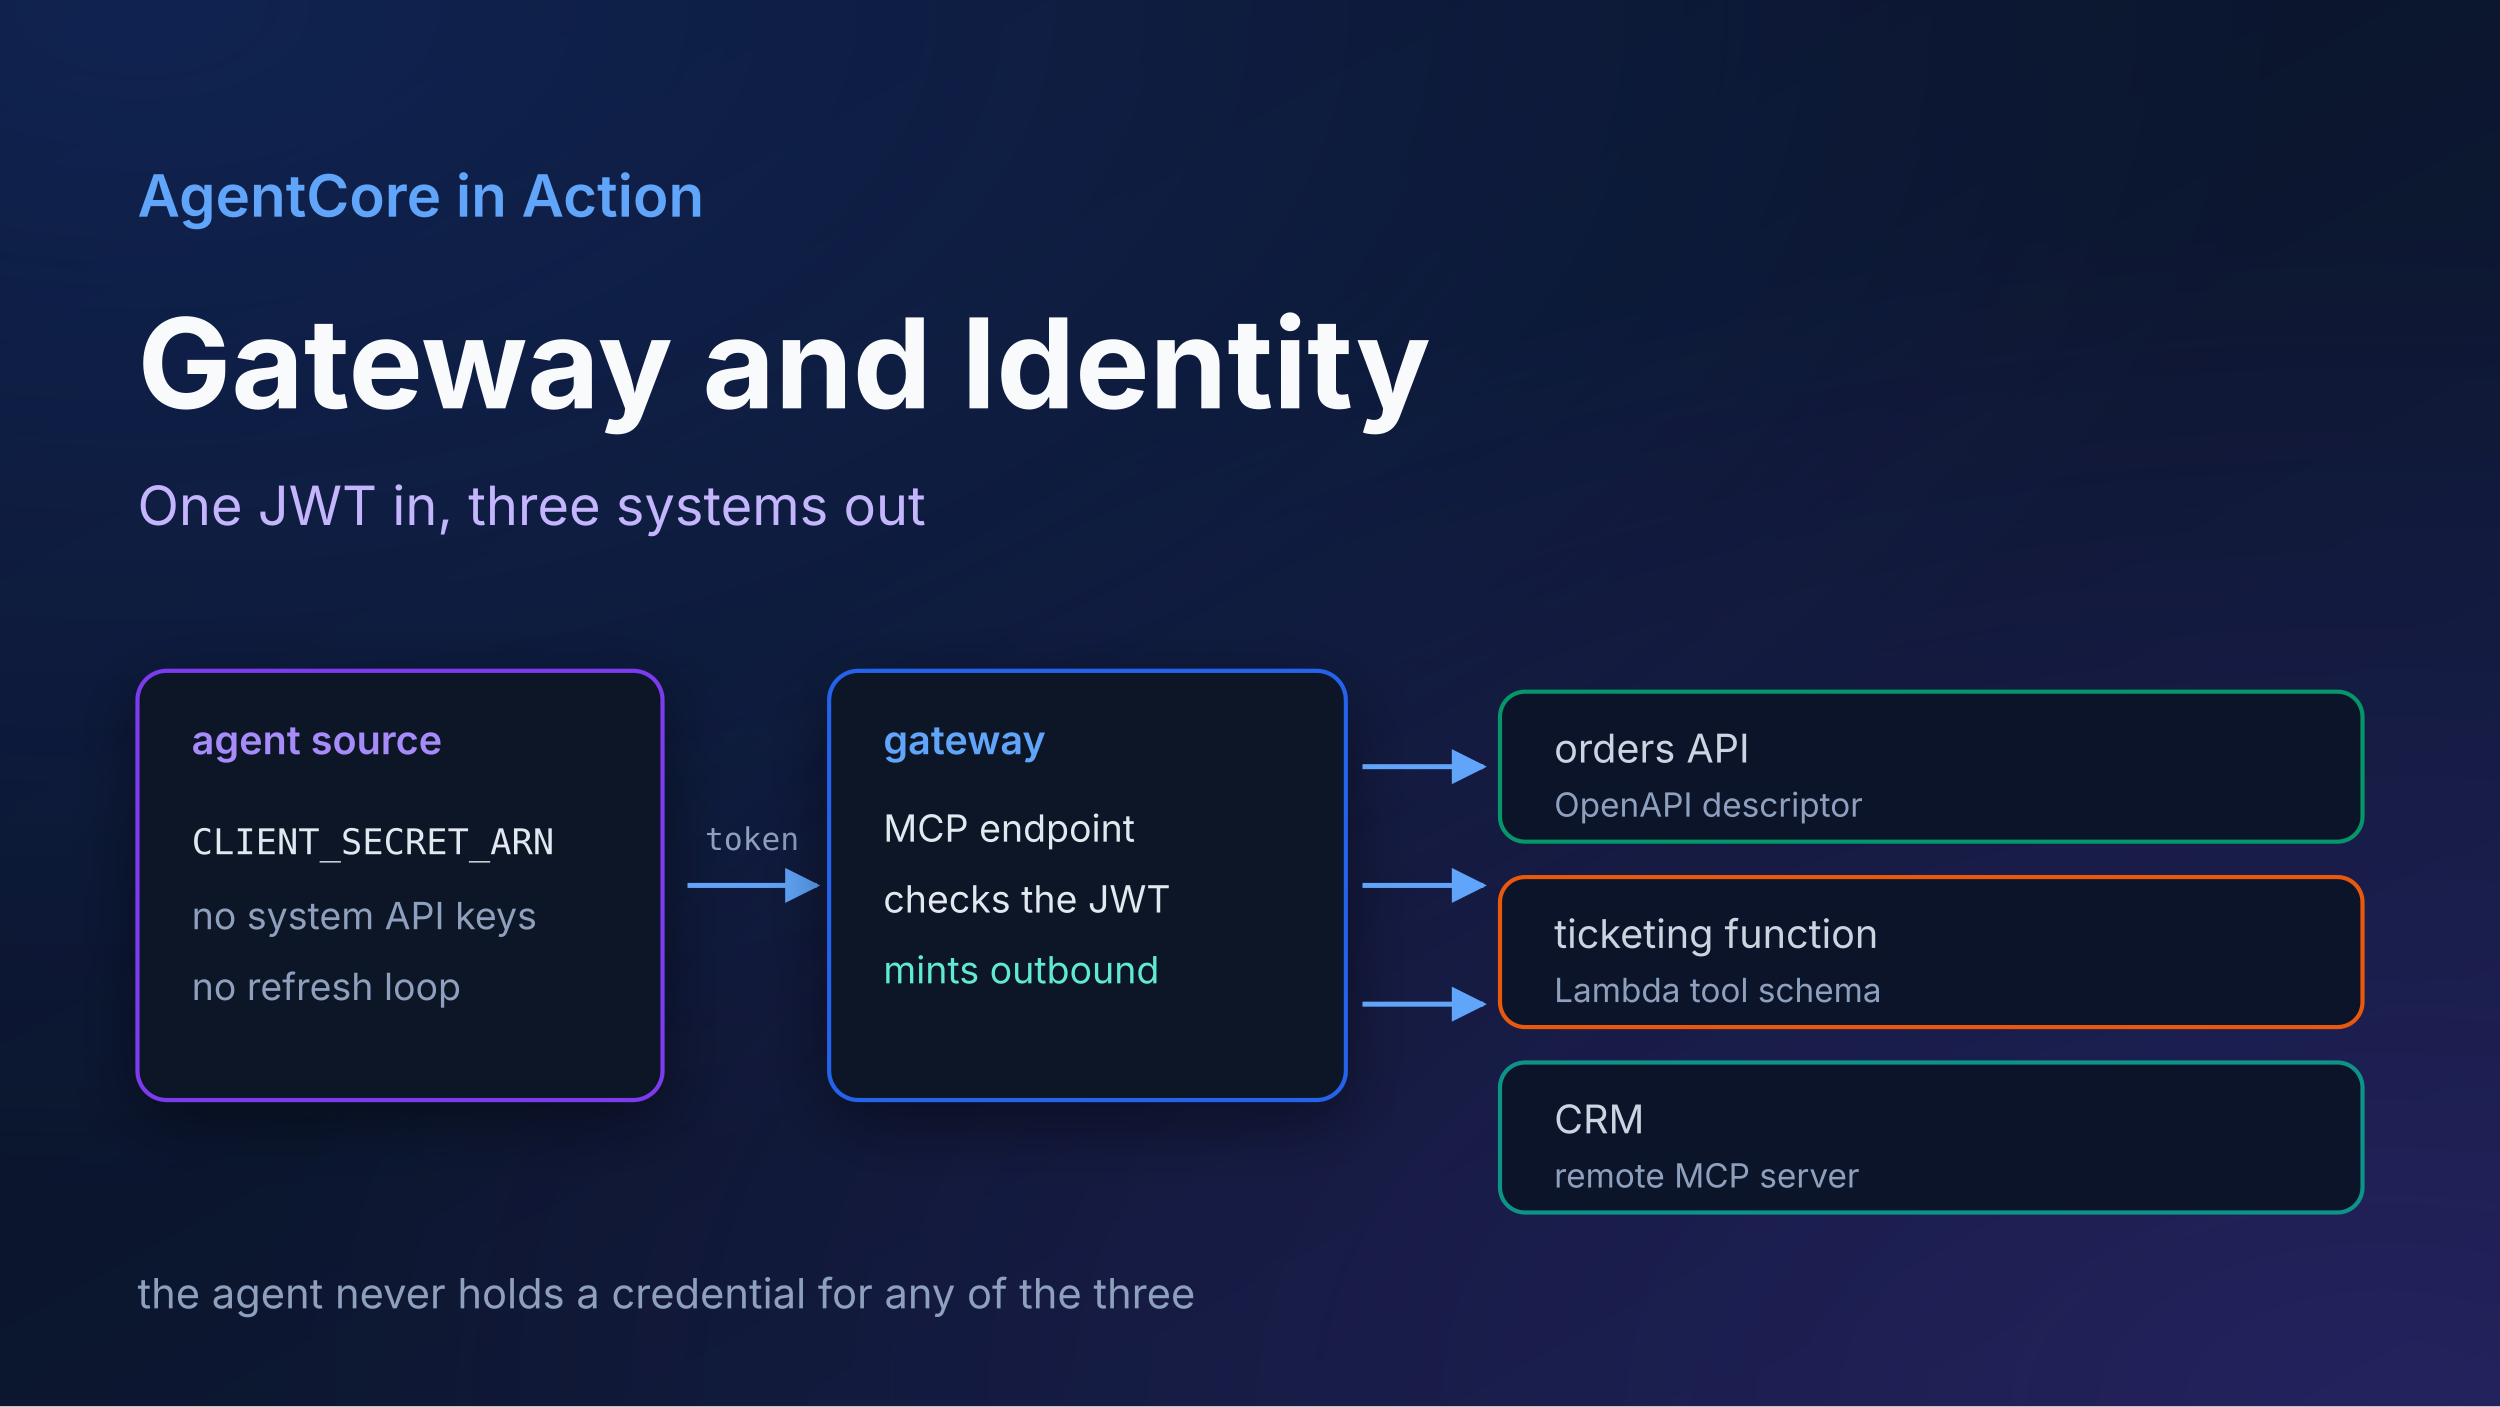
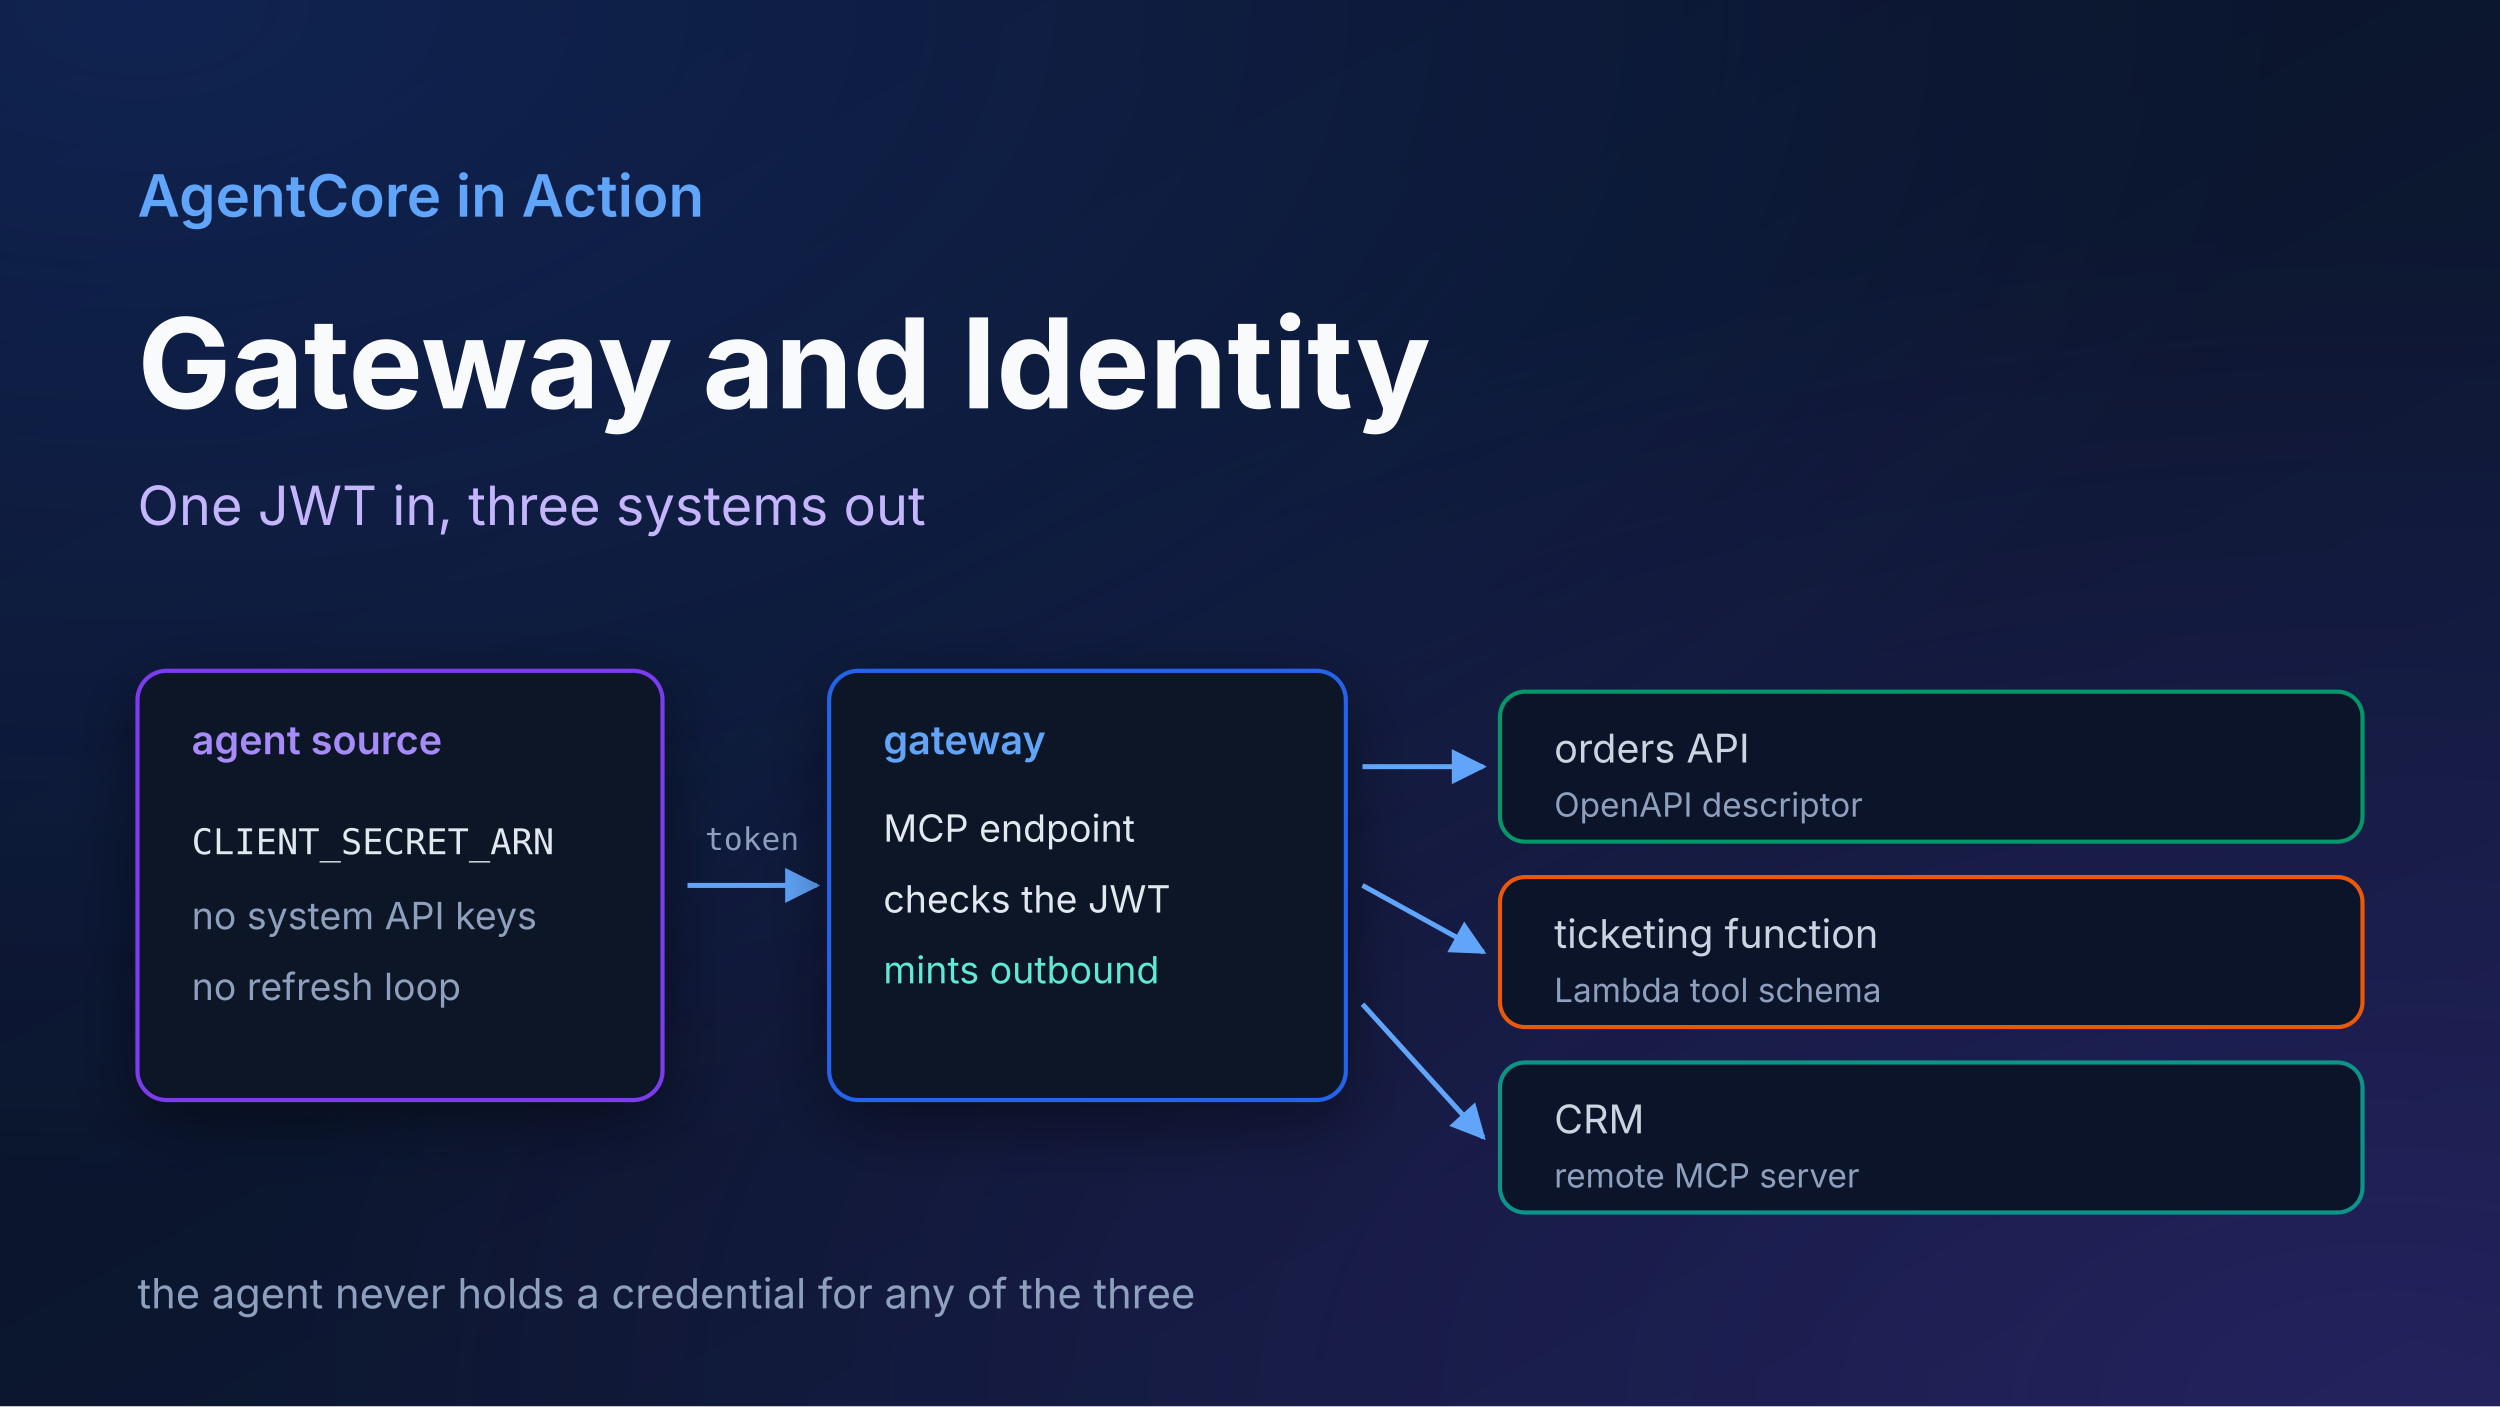
<svg xmlns="http://www.w3.org/2000/svg" viewBox="0 0 1200 675" width="1200" height="675" role="img">
  <defs>
    <linearGradient id="bg" x1="0" y1="0" x2="1" y2="1">
      <stop offset="0" stop-color="#0a1024" />
      <stop offset="1" stop-color="#0d1c3a" />
    </linearGradient>
    <radialGradient id="g1" cx="0.06" cy="0.0" r="0.85">
      <stop offset="0" stop-color="#2563eb" stop-opacity="0.22" />
      <stop offset="1" stop-color="#2563eb" stop-opacity="0" />
    </radialGradient>
    <radialGradient id="g2" cx="0.95" cy="1.0" r="0.85">
      <stop offset="0" stop-color="#7c3aed" stop-opacity="0.20" />
      <stop offset="1" stop-color="#7c3aed" stop-opacity="0" />
    </radialGradient>
    <marker id="ah" viewBox="0 0 10 10" refX="9" refY="5" markerWidth="7" markerHeight="7" orient="auto">
      <path d="M 0 0 L 10 5 L 0 10 z" fill="#60a5fa" />
    </marker>
    <filter id="sh" x="-20%" y="-20%" width="140%" height="140%">
      <feDropShadow dx="0" dy="10" stdDeviation="16" flood-color="#000" flood-opacity="0.45" />
    </filter>
  </defs>
  <rect width="1200" height="675" fill="url(#bg)" />
  <rect width="1200" height="675" fill="url(#g1)" />
  <rect width="1200" height="675" fill="url(#g2)" />
  <text x="66" y="104" font-family="Inter, Helvetica Neue, Arial, sans-serif" font-size="28" fill="#60a5fa" font-weight="600">AgentCore in Action</text>
  <text x="66" y="196" font-family="Inter, Helvetica Neue, Arial, sans-serif" font-size="60" fill="#f8fafc" font-weight="700">Gateway and Identity</text>
  <text x="66" y="252" font-family="Inter, Helvetica Neue, Arial, sans-serif" font-size="26" fill="#c4b5fd">One JWT in, three systems out</text>
  <rect x="66" y="322" width="252" height="206" rx="14" fill="#0b1428" stroke="#7c3aed" stroke-width="2" filter="url(#sh)" />
  <text x="92" y="362" font-family="Inter, Helvetica Neue, Arial, sans-serif" font-size="19" fill="#a78bfa" font-weight="600">agent source</text>
  <text x="92" y="410" font-family="Menlo, SFMono-Regular, Consolas, monospace" font-size="17" fill="#e2e8f0">CLIENT_SECRET_ARN</text>
  <text x="92" y="446" font-family="Inter, Helvetica Neue, Arial, sans-serif" font-size="18" fill="#8ea0bd">no system API keys</text>
  <text x="92" y="480" font-family="Inter, Helvetica Neue, Arial, sans-serif" font-size="18" fill="#8ea0bd">no refresh loop</text>
  <line x1="330" y1="425" x2="392" y2="425" stroke="#60a5fa" stroke-width="2.4" marker-end="url(#ah)" />
  <text x="361" y="408" font-family="Menlo, SFMono-Regular, Consolas, monospace" font-size="15" fill="#8ea0bd" text-anchor="middle">token</text>
  <rect x="398" y="322" width="248" height="206" rx="14" fill="#0b1428" stroke="#2563eb" stroke-width="2" filter="url(#sh)" />
  <text x="424" y="362" font-family="Inter, Helvetica Neue, Arial, sans-serif" font-size="19" fill="#60a5fa" font-weight="600">gateway</text>
  <text x="424" y="404" font-family="Inter, Helvetica Neue, Arial, sans-serif" font-size="18" fill="#e2e8f0">MCP endpoint</text>
  <text x="424" y="438" font-family="Inter, Helvetica Neue, Arial, sans-serif" font-size="18" fill="#e2e8f0">checks the JWT</text>
  <text x="424" y="472" font-family="Inter, Helvetica Neue, Arial, sans-serif" font-size="18" fill="#5eead4">mints outbound</text>
  <line x1="654" y1="368" x2="712" y2="368" stroke="#60a5fa" stroke-width="2.4" marker-end="url(#ah)" />
-   <line x1="654" y1="425" x2="712" y2="425" stroke="#60a5fa" stroke-width="2.4" marker-end="url(#ah)" />
-   <line x1="654" y1="482" x2="712" y2="482" stroke="#60a5fa" stroke-width="2.4" marker-end="url(#ah)" />
+   <line x1="654" y1="425" x2="712" y2="457" stroke="#60a5fa" stroke-width="2.4" marker-end="url(#ah)" />
+   <line x1="654" y1="482" x2="712" y2="546" stroke="#60a5fa" stroke-width="2.4" marker-end="url(#ah)" />
  <rect x="720" y="332" width="414" height="72" rx="12" fill="#0b1428" stroke="#059669" stroke-width="2" />
  <text x="746" y="366" font-family="Inter, Helvetica Neue, Arial, sans-serif" font-size="19" fill="#cbd5e1">orders API</text>
  <text x="746" y="392" font-family="Inter, Helvetica Neue, Arial, sans-serif" font-size="16" fill="#8ea0bd">OpenAPI descriptor</text>
  <rect x="720" y="421" width="414" height="72" rx="12" fill="#0b1428" stroke="#ea580c" stroke-width="2" />
  <text x="746" y="455" font-family="Inter, Helvetica Neue, Arial, sans-serif" font-size="19" fill="#cbd5e1">ticketing function</text>
  <text x="746" y="481" font-family="Inter, Helvetica Neue, Arial, sans-serif" font-size="16" fill="#8ea0bd">Lambda tool schema</text>
  <rect x="720" y="510" width="414" height="72" rx="12" fill="#0b1428" stroke="#0d9488" stroke-width="2" />
  <text x="746" y="544" font-family="Inter, Helvetica Neue, Arial, sans-serif" font-size="19" fill="#cbd5e1">CRM</text>
  <text x="746" y="570" font-family="Inter, Helvetica Neue, Arial, sans-serif" font-size="16" fill="#8ea0bd">remote MCP server</text>
  <text x="66" y="628" font-family="Inter, Helvetica Neue, Arial, sans-serif" font-size="20" fill="#8ea0bd">the agent never holds a credential for any of the three</text>
</svg>
